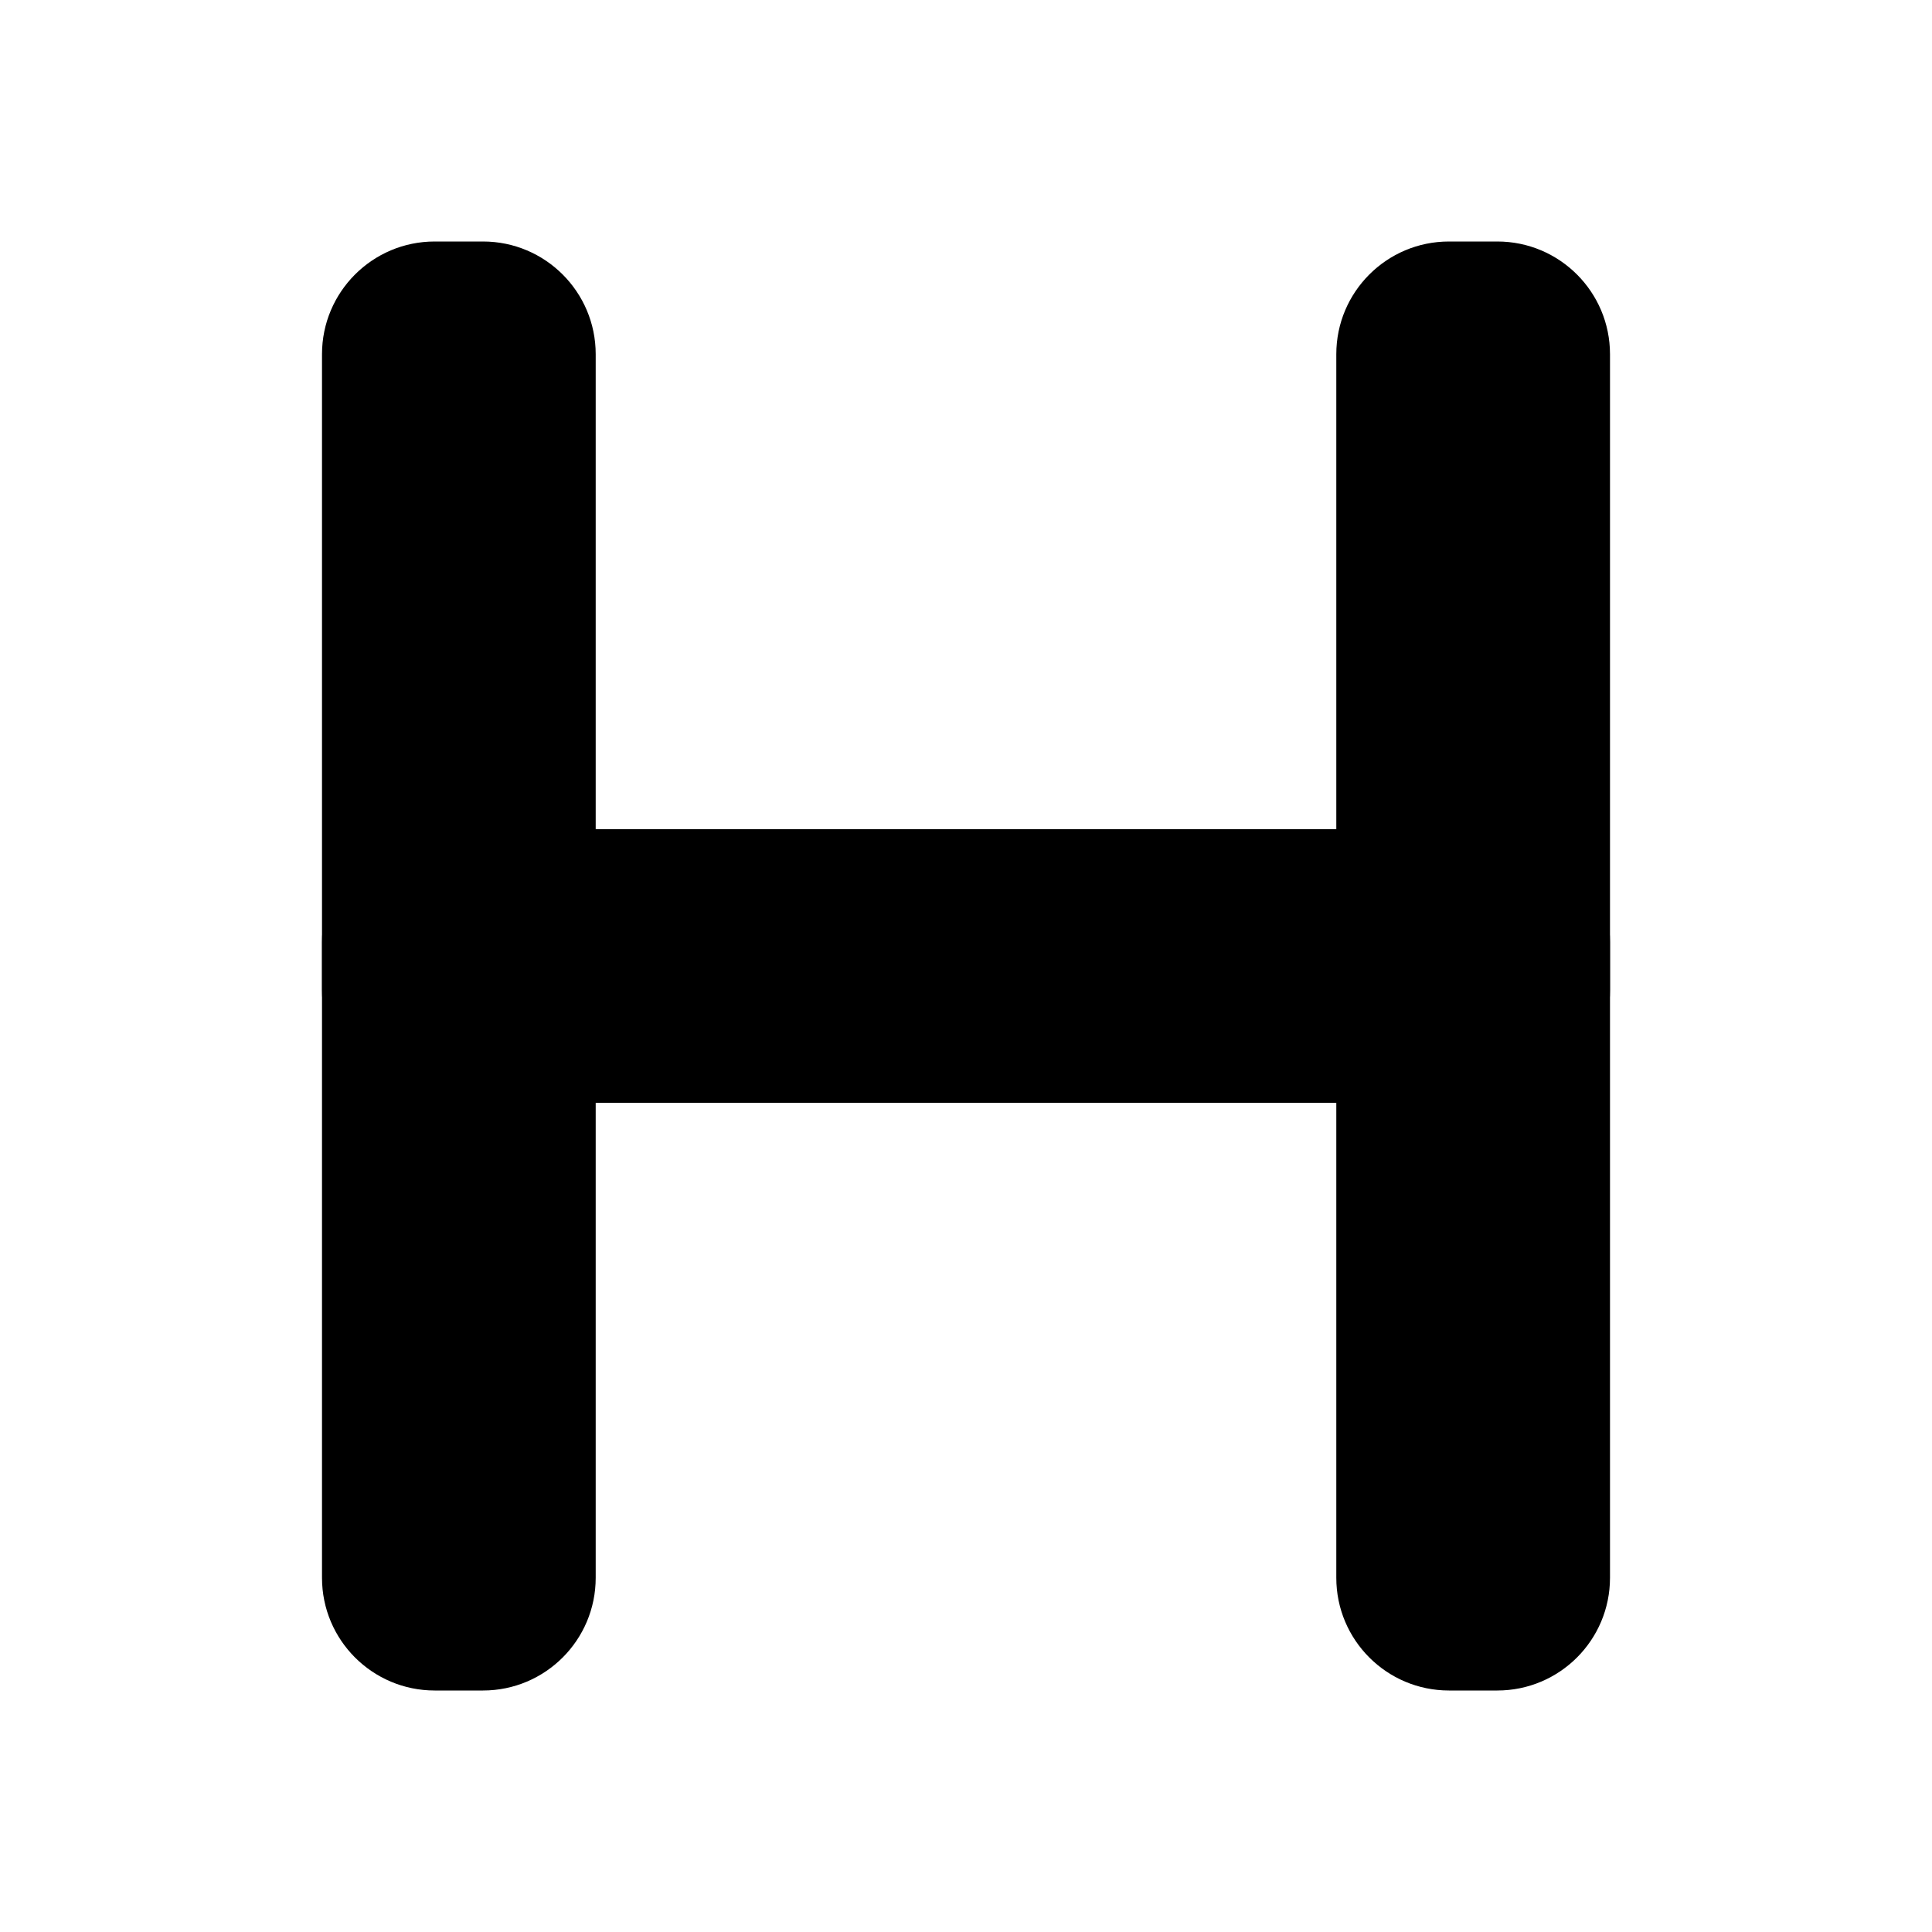
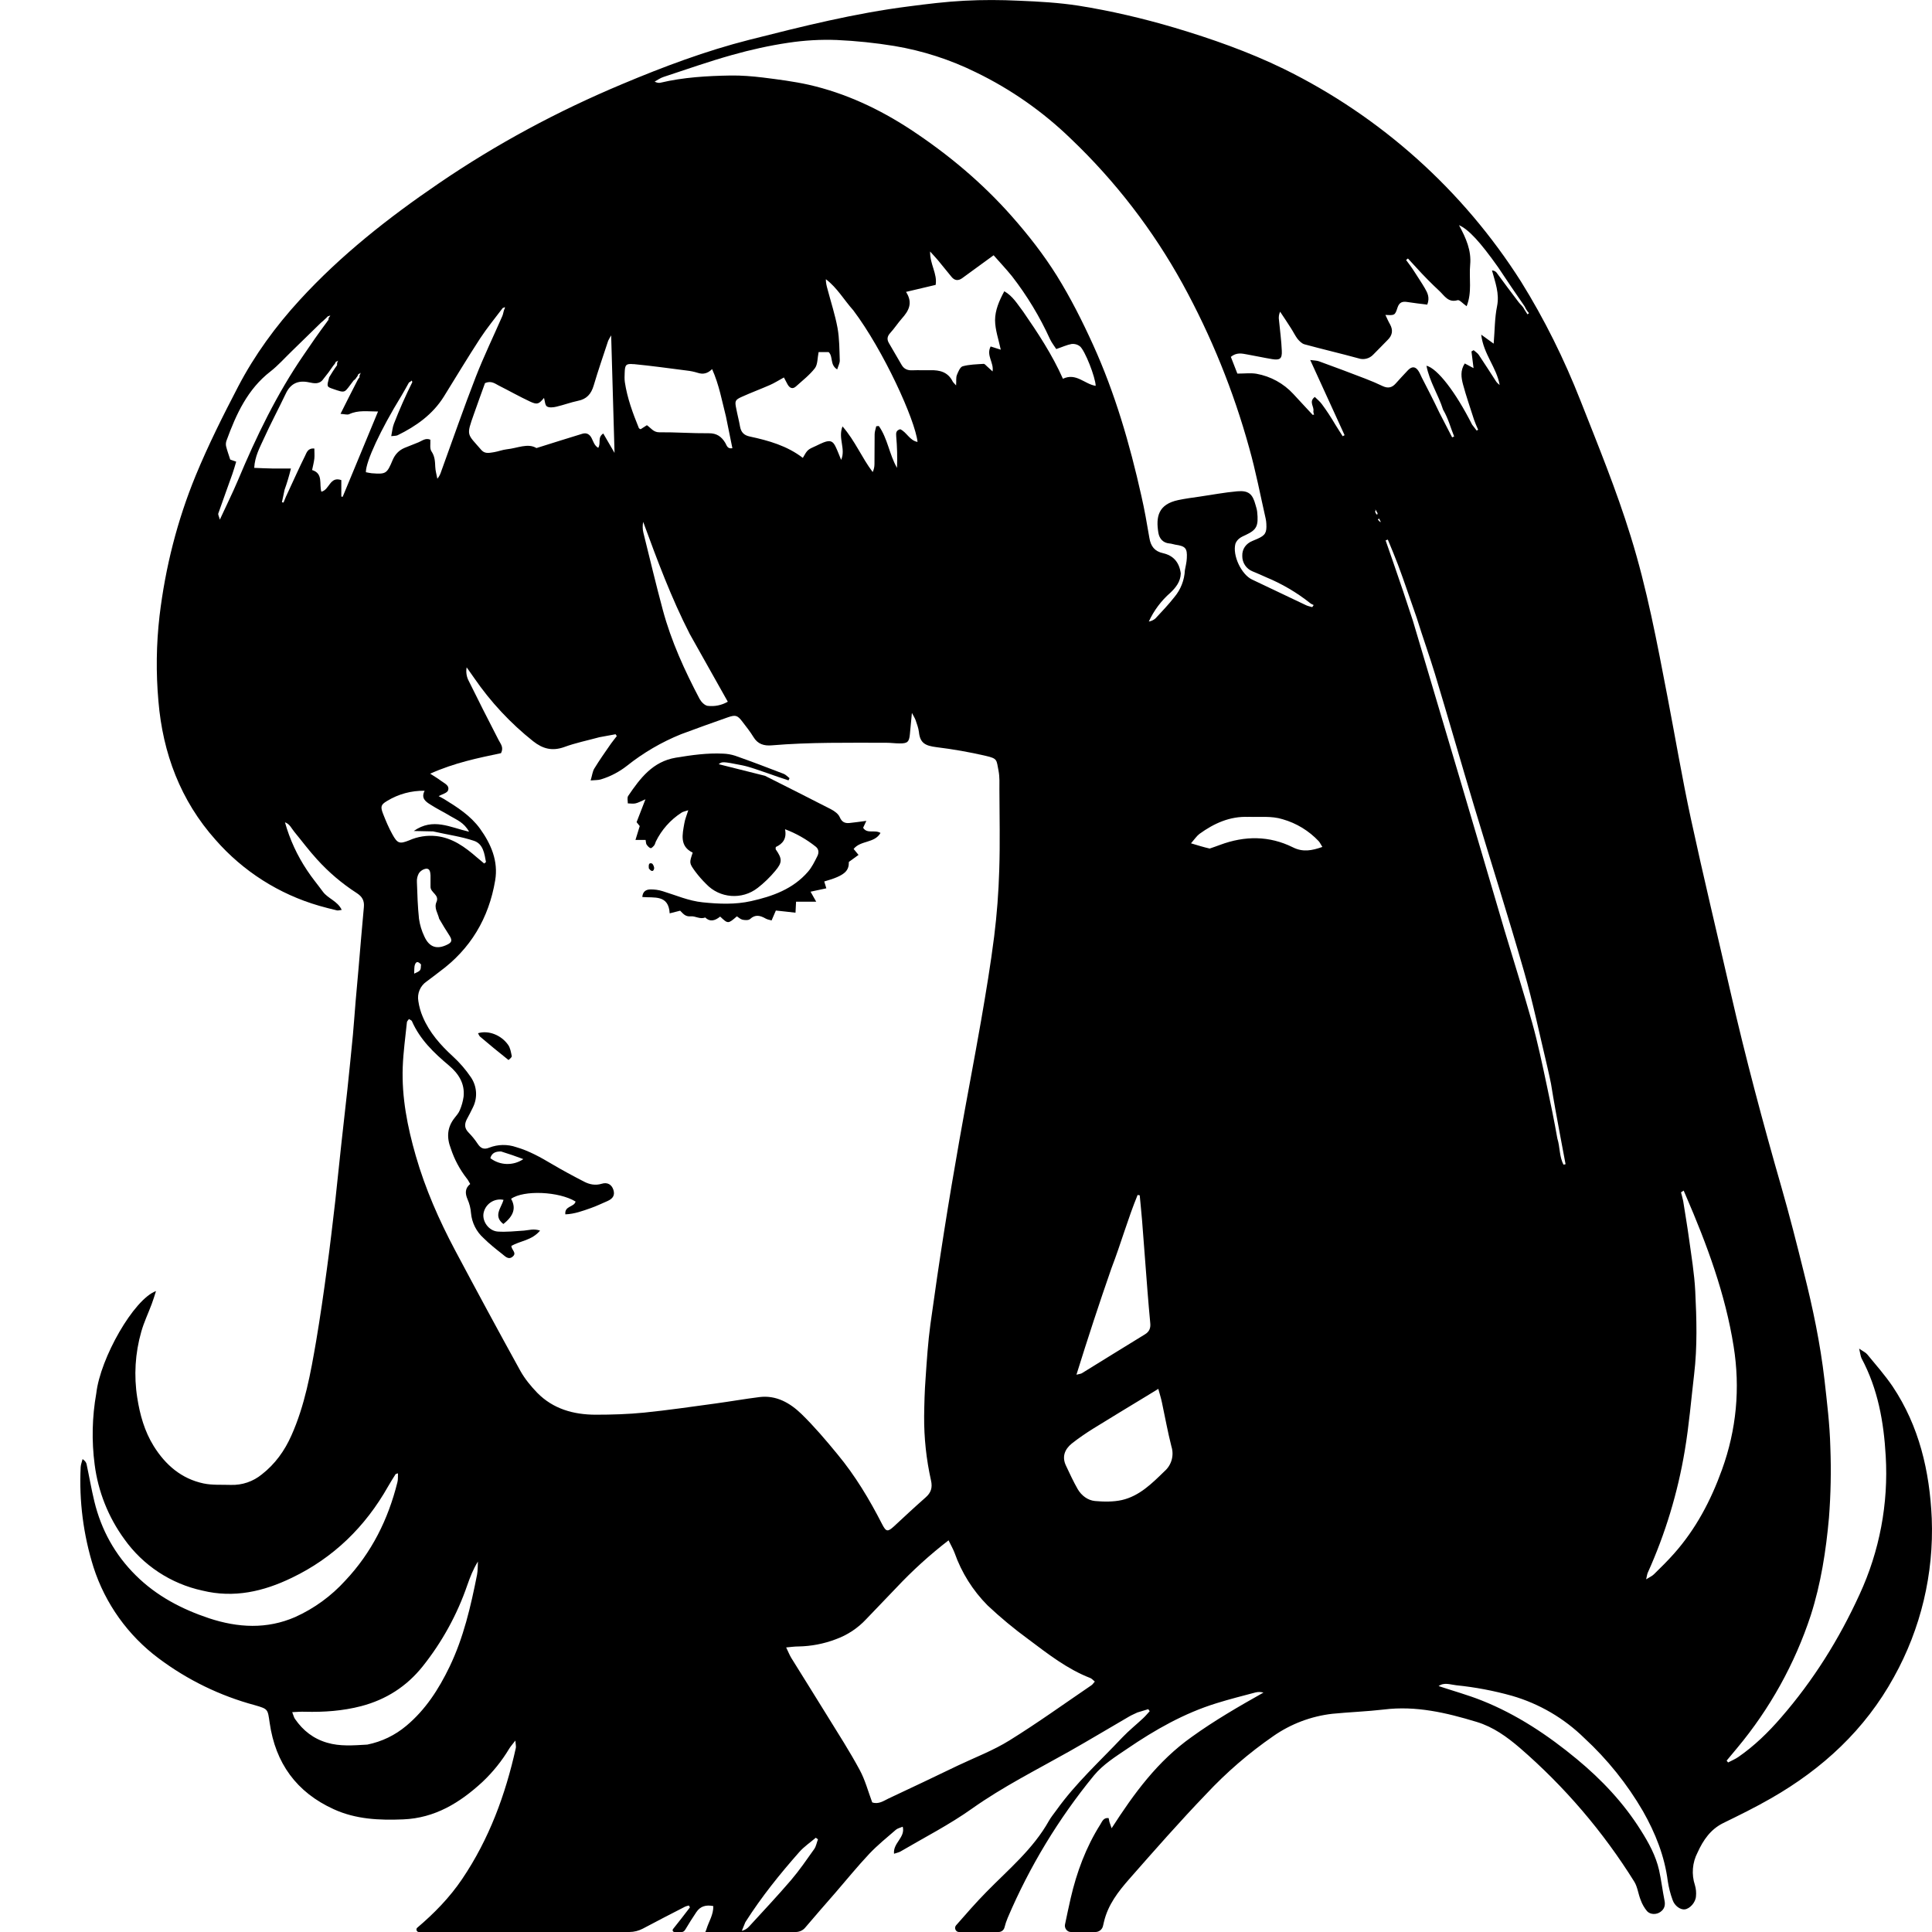
- <svg xmlns="http://www.w3.org/2000/svg" fill="currentColor" height="1em" style="flex:none;line-height:1" viewBox="0 0 24 24" width="1em">
-   <rect x="4" y="3" width="3.4" height="18" rx="1.4" />
-   <rect x="16.6" y="3" width="3.4" height="18" rx="1.4" />
-   <rect x="4" y="10.3" width="16" height="3.4" rx="1.4" />
+ <svg xmlns="http://www.w3.org/2000/svg" fill="currentColor" fill-rule="evenodd" height="1em" style="flex:none;line-height:1" viewBox="0 0 24 24" width="1em">
+   <path d="M5.938 12.835c.127-.039.285.02.373.143.028.038.036.092.046.14.003.014-.02.033-.04.05-.124-.098-.24-.194-.354-.291-.011-.01-.016-.027-.025-.042zM8.396 9.412c.195-.032.39-.06.588-.05a.54.54 0 01.148.026c.202.071.402.147.601.224.028.01.05.036.075.055l-.013.027a9.203 9.203 0 01-.26-.089c-.115-.038-.213-.077-.315-.098-.25-.05-.25-.046-.292-.014l.574.144c.275.139.55.276.823.417.042.022.09.057.107.098.026.06.063.076.117.072.066-.006.132-.017.213-.027l-.04.086c.051.08.142.02.216.064-.074.13-.247.09-.334.199l.061.074-.12.087c0 .106-.038.168-.306.243l.026.085-.196.042.07.124h-.25l-.007.137c-.081-.01-.161-.018-.244-.027l-.053.123c-.027-.008-.052-.011-.073-.023-.067-.038-.128-.056-.195.006-.019.017-.063.014-.093.008-.026-.006-.05-.029-.07-.042-.11.095-.11.095-.208.003-.057.046-.12.074-.186.011-.063.027-.123-.02-.178-.014-.07.007-.097-.035-.133-.07l-.13.033c-.013-.236-.194-.19-.34-.203.005-.072.05-.092.095-.094a.474.474 0 01.159.022c.164.05.32.12.496.138.203.021.405.029.601-.015.265-.059.52-.149.707-.365.049-.056.083-.127.117-.195.019-.038.02-.084-.02-.116a1.397 1.397 0 00-.382-.217c.024.12-.031.182-.115.221 0 .014-.004.025 0 .03.08.115.084.16-.007.267a1.39 1.39 0 01-.218.211.477.477 0 01-.641-.05 1.36 1.36 0 01-.133-.152c-.078-.107-.076-.108-.033-.236-.165-.08-.128-.226-.104-.364.008-.05.028-.096.049-.163-.04.014-.067.017-.087.032a.897.897 0 00-.316.357c-.007.016-.01.034-.02.047-.012.015-.034.038-.045.035-.02-.006-.037-.027-.05-.045-.008-.012-.007-.032-.012-.057h-.126l.053-.172a14.82 14.82 0 00-.039-.049l.11-.284c-.06.026-.091.044-.124.051-.03.007-.064 0-.095 0 0-.031-.01-.07.004-.092.149-.22.305-.428.593-.476z" />
+   <path d="M8.06 10.788c-.003-.038-.004-.075.037-.062.016.006.034.048.028.067-.01.04-.038.032-.064-.005z" />
+   <path clip-rule="evenodd" d="M11.981.009c.226-.012.453-.011.679 0 .247.01.495.024.74.062.401.064.798.157 1.19.273.463.138.92.299 1.356.511a7.31 7.31 0 012.948 2.642c.292.469.536.963.739 1.479.219.556.446 1.11.623 1.683.204.654.329 1.326.458 1.997.097.504.182 1.01.29 1.511.156.722.329 1.44.494 2.16.186.812.4 1.615.63 2.415.102.355.193.713.282 1.072.11.436.202.876.254 1.323.031.278.066.557.073.837a7.56 7.56 0 01-.017.88c-.037.413-.1.818-.226 1.212a5.017 5.017 0 01-.915 1.649l-.13.156.018.023c.043-.023.088-.041.127-.068.2-.138.373-.307.531-.49.4-.46.721-.973.975-1.529a3.59 3.59 0 00.325-1.72c-.024-.424-.097-.834-.3-1.213-.013-.027-.015-.06-.03-.121.05.035.082.048.101.072.107.13.22.258.315.398.33.494.46 1.052.486 1.64a3.75 3.75 0 01-.47 1.97c-.36.655-.887 1.14-1.526 1.506-.193.111-.394.21-.595.308-.157.078-.248.211-.318.365a.522.522 0 00-.033.406.359.359 0 01.013.139c-.005.077-.077.155-.14.162-.054.006-.125-.043-.15-.116a1.206 1.206 0 01-.06-.233c-.04-.314-.155-.6-.308-.87a3.906 3.906 0 00-.73-.91 2.129 2.129 0 00-.897-.524 4.093 4.093 0 00-.692-.131c-.075-.008-.15-.04-.22.01.18.06.363.11.538.18.434.173.82.43 1.18.728.308.255.58.543.794.884.098.155.186.315.227.496.027.123.042.25.067.375.013.062-.002.109-.053.144-.047.033-.122.034-.163-.01a.455.455 0 01-.08-.14c-.03-.073-.038-.159-.078-.225a7.314 7.314 0 00-1.423-1.664c-.16-.137-.329-.26-.537-.323-.376-.114-.753-.203-1.15-.154-.213.025-.427.032-.64.053a1.6 1.6 0 00-.736.278 5.14 5.14 0 00-.834.72c-.329.342-.642.699-.955 1.055-.136.155-.264.319-.314.531a5.227 5.227 0 00-.012.051.096.096 0 01-.09.076h-.31c-.046 0-.082-.048-.072-.094.023-.108.045-.216.07-.324.075-.325.19-.635.368-.917.024-.039.04-.088.104-.08l.01.049.027.077c.28-.435.571-.834.996-1.135.283-.204.584-.378.89-.55a.196.196 0 00-.098-.002c-.162.043-.325.084-.485.134-.402.124-.764.33-1.11.566-.147.1-.298.193-.414.333a7.314 7.314 0 00-1.07 1.767.845.845 0 00-.04.12.075.075 0 01-.072.056h-.494c-.04 0-.062-.051-.036-.082.123-.14.246-.282.377-.415.275-.281.58-.532.777-.884.027-.048.063-.09.095-.135.238-.333.54-.607.818-.902.082-.086.175-.16.26-.24.029-.027.053-.057.079-.085l-.018-.025-.135.041c-.034.017-.07.031-.102.05-.248.144-.494.292-.743.433-.408.23-.825.439-1.209.711-.281.2-.591.358-.889.533-.02.012-.044.015-.08.028-.015-.135.143-.201.108-.336-.033.014-.064.02-.085.038-.111.096-.227.19-.328.296-.148.157-.284.325-.425.488-.125.143-.25.286-.373.431A.153.153 0 019.89 24H8.762a.316.316 0 00.016-.042c.028-.09.085-.172.083-.28-.091-.018-.162.001-.212.077a4.45 4.45 0 00-.136.215c-.01.016-.024.03-.042.03h-.093c-.019 0-.029-.022-.017-.037.071-.088.14-.178.209-.268.001-.002-.006-.012-.012-.024-.014.004-.03.006-.045.013-.176.09-.352.181-.527.274a.363.363 0 01-.168.042H5.202c-.026 0-.039-.036-.019-.053.21-.178.402-.374.558-.605.335-.496.538-1.047.667-1.629.004-.02-.003-.043-.006-.091-.037.048-.059.072-.076.1a1.943 1.943 0 01-.334.415c-.28.258-.59.448-.983.464-.297.012-.588 0-.865-.127-.46-.21-.722-.57-.794-1.072-.025-.17-.017-.171-.182-.219A3.513 3.513 0 011.97 20.6a2.286 2.286 0 01-.808-1.13 3.569 3.569 0 01-.16-1.245c.002-.034.016-.067.024-.1.032.023.046.043.05.066.033.153.059.308.096.46.086.355.257.664.516.92.258.256.571.419.91.532.358.118.717.138 1.07-.016a1.89 1.89 0 00.621-.452c.328-.348.533-.76.648-1.223.009-.034.005-.071.007-.11-.015.006-.026.006-.03.011-.031.05-.064.1-.093.152-.284.502-.679.887-1.196 1.135-.351.17-.718.255-1.11.159a1.607 1.607 0 01-.971-.64 2.006 2.006 0 01-.368-.924 2.903 2.903 0 01.02-.886c.05-.439.466-1.17.742-1.271-.02.063-.035.112-.053.16-.043.116-.097.227-.13.345a1.901 1.901 0 00-.05.82c.033.212.09.416.204.6.147.236.346.407.62.465.11.023.225.014.338.018a.576.576 0 00.386-.131c.164-.128.282-.292.366-.481.168-.375.24-.777.309-1.179.05-.296.093-.594.133-.893.039-.281.071-.563.104-.845.026-.232.048-.464.074-.696.024-.228.052-.455.076-.683.024-.227.047-.455.069-.683.013-.14.022-.28.034-.42l.037-.417c.022-.25.041-.5.065-.748.008-.082-.02-.132-.09-.177a2.46 2.46 0 01-.492-.418c-.1-.109-.188-.228-.282-.342-.035-.042-.056-.097-.116-.118a2.084 2.084 0 00.275.597c.06.092.131.176.196.265.063.086.182.115.234.226-.028.003-.046.01-.06.006a4.74 4.74 0 01-.22-.057 2.71 2.71 0 01-1.287-.819c-.435-.487-.656-1.076-.71-1.723a5.206 5.206 0 01.014-1.06c.072-.602.22-1.186.45-1.745.155-.376.338-.741.526-1.102.205-.393.466-.75.765-1.076.512-.559 1.104-1.024 1.726-1.448.717-.49 1.478-.898 2.277-1.233C8.244.828 8.767.632 9.31.494c.655-.166 1.31-.33 1.982-.415.229-.03.458-.058.688-.07zm-1.847 22.82c-.07.06-.147.111-.207.18-.238.27-.464.549-.668.869l-.044.108a.177.177 0 00.093-.057c.174-.19.351-.378.519-.574.104-.122.195-.255.288-.386.024-.034.03-.08.046-.12l-.027-.02zm1.65-3.695a5.51 5.51 0 00-.653.593l-.37.386a.963.963 0 01-.377.25 1.372 1.372 0 01-.467.09c-.044 0-.087.006-.151.012.028.058.043.097.064.131.15.242.301.482.45.724.136.22.276.438.399.666.068.125.105.267.156.404.077.027.14-.018.202-.048.29-.135.579-.274.867-.412.213-.101.437-.186.636-.31.347-.215.68-.455 1.018-.685.015-.01.026-.028.042-.046-.023-.019-.038-.037-.056-.044-.287-.111-.527-.3-.77-.482a5.319 5.319 0 01-.506-.42 1.757 1.757 0 01-.41-.653c-.019-.049-.045-.095-.075-.156zm-5.847.264c-.06.096-.097.194-.132.293a3.38 3.38 0 01-.555 1.01c-.2.25-.455.412-.762.493-.23.06-.464.076-.7.07-.048-.002-.097.002-.158.005.016.04.021.066.035.085.1.145.23.246.4.295.157.046.316.034.498.023.181-.037.343-.115.485-.234.238-.199.402-.454.536-.732.175-.363.264-.751.342-1.144.01-.053.008-.11.011-.164zm14.945-4.586c.008.029.016.057.027.107.024.155.051.31.072.464.03.219.067.437.078.657.017.344.027.689-.014 1.033-.037.315-.063.633-.116.946a6.153 6.153 0 01-.46 1.518c-.008.018-.01.039-.02.082.047-.03.077-.042.098-.064.085-.083.17-.167.248-.255.271-.305.458-.66.596-1.043.18-.498.228-1.011.145-1.531-.103-.65-.33-1.263-.597-1.881a9.055 9.055 0 00-.024-.055l-.033.022zM5.797 8.29a.26.26 0 00.018.153c.124.251.25.501.379.75.025.049.066.09.03.163-.284.06-.578.119-.88.255.059.038.097.06.132.087.042.032.112.058.09.12-.01.033-.075.048-.117.072.017.01.043.021.067.036.166.102.33.207.447.368.138.192.229.404.188.644-.079.469-.306.85-.69 1.132-.054.04-.106.083-.161.122a.243.243 0 00-.103.245.77.77 0 00.055.195c.083.196.22.35.375.492.083.076.159.164.222.257a.37.37 0 01.025.377c-.023.05-.05.099-.076.148-.03.06-.028.111.022.162.041.042.08.089.112.138.038.058.078.079.147.05a.486.486 0 01.333-.006c.16.046.302.126.444.21.13.077.264.149.4.219.067.035.14.05.219.026.071-.022.124.01.145.076.02.064-.003.108-.074.139-.07.03-.137.063-.209.088-.1.035-.201.073-.314.077-.013-.107.11-.088.127-.159-.206-.126-.643-.145-.801-.034.063.112.035.21-.096.313-.13-.1-.025-.202.002-.3a.209.209 0 00-.249.17c-.015.101.067.216.178.224.108.007.218-.005.326-.012.06-.005.12-.027.199 0-.103.123-.248.127-.357.19.002.05.07.086.019.131-.053.048-.095-.001-.132-.03-.08-.063-.16-.126-.231-.197a.474.474 0 01-.157-.311.52.52 0 00-.043-.172c-.032-.074-.032-.137.033-.19-.018-.03-.028-.053-.045-.072a1.222 1.222 0 01-.196-.369c-.053-.137-.046-.264.048-.381.024-.03.05-.06.064-.095a.664.664 0 00.047-.168c.017-.165-.064-.287-.182-.387-.186-.156-.36-.322-.46-.551-.005-.011-.024-.017-.037-.026-.011.017-.024.027-.025.038-.019.185-.045.37-.052.557-.014.377.058.743.162 1.104.118.41.289.798.488 1.173.267.502.537 1.002.812 1.5.055.098.13.189.208.27.198.202.452.272.724.273.202 0 .404-.006.605-.026.295-.03.59-.073.884-.113.183-.025.365-.057.548-.08.21-.026.38.073.522.21.16.156.305.327.447.5.22.265.397.56.554.867.05.098.07.1.147.03.13-.121.26-.242.394-.36.067-.059.088-.12.067-.213a3.535 3.535 0 01-.085-.796c.002-.157.006-.314.018-.471.015-.224.03-.45.06-.672a59.114 59.114 0 01.362-2.298c.087-.493.182-.984.268-1.477.06-.347.118-.694.162-1.043.034-.273.055-.55.063-.825.011-.332.003-.665.002-.998 0-.077.004-.155-.01-.23-.028-.142-.01-.155-.162-.19a5.826 5.826 0 00-.607-.107c-.146-.018-.207-.053-.221-.19-.006-.049-.025-.098-.041-.146-.009-.025-.024-.048-.046-.09l-.025.264c-.009.096-.029.116-.127.115-.055 0-.11-.008-.164-.008-.476 0-.952-.008-1.426.032-.095.008-.173-.015-.226-.103-.04-.066-.088-.126-.134-.186-.063-.084-.086-.093-.182-.06-.195.068-.388.138-.582.21a2.71 2.71 0 00-.675.394.986.986 0 01-.323.168c-.033.01-.07.008-.127.013.02-.066.024-.114.047-.15.064-.105.135-.205.205-.306.023-.033.049-.063.073-.095l-.015-.023-.201.037c-.146.04-.296.07-.437.122-.148.053-.266.023-.386-.072a3.623 3.623 0 01-.733-.786l-.093-.132zm8.592 8.963l-.147.09c-.22.134-.44.266-.659.402-.093.058-.184.12-.27.188-.085.07-.124.161-.072.272.047.1.093.2.147.294.047.08.124.138.213.147.11.01.228.012.336-.012.217-.05.372-.205.528-.357a.291.291 0 00.087-.308c-.046-.18-.079-.365-.118-.547-.011-.052-.027-.103-.045-.169zm-.257-2.409c-.12.291-.205.597-.325.91-.151.433-.294.87-.435 1.323.036-.01.054-.01.067-.018.261-.16.522-.324.785-.484.054-.033.071-.078.065-.138-.012-.13-.024-.262-.034-.393l-.068-.886c-.008-.103-.02-.206-.029-.31-.009 0-.017-.002-.026-.004zm3.081-8.13l.099.285c.08.231.159.463.24.714l.58 1.952c.187.63.372 1.262.558 1.893.114.382.235.762.343 1.146.072.257.126.519.186.799.044.206.087.413.127.64.034.106.023.226.077.325l.025-.006-.068-.362c-.038-.206-.077-.412-.113-.638-.015-.07-.029-.141-.046-.211-.095-.396-.177-.796-.29-1.187-.196-.685-.413-1.364-.618-2.046-.165-.549-.322-1.1-.488-1.648-.069-.227-.15-.45-.226-.695l-.117-.336c-.037-.107-.075-.216-.115-.322-.04-.106-.084-.21-.127-.314a7.558 7.558 0 01-.027.01zM6.225 14.304c-.063-.001-.115.014-.134.083a.35.35 0 00.41.012 4.533 4.533 0 00-.276-.095zM5.23 11.98c-.026-.027-.057-.048-.075.002-.012.032-.007.07-.01.113.082-.037.082-.037.085-.115zm.062-1.189a.135.135 0 00-.088.056.197.197 0 00-.025.11c.005.152.01.306.026.457a.751.751 0 00.066.218c.061.136.157.167.288.101.055-.027.06-.054.025-.11a4.52 4.52 0 01-.129-.211c-.015-.068-.066-.131-.033-.207.04-.09-.076-.116-.074-.19V10.874c-.003-.038-.006-.087-.056-.083zm-.017-.968a.867.867 0 00-.467.127c-.076.045-.084.07-.05.158.034.087.07.173.115.254.064.117.09.125.21.077a.657.657 0 01.336-.053c.202.022.357.136.504.264l.092.077c.007-.006.014-.013.022-.018-.019-.105-.035-.226-.149-.264-.157-.053-.324-.075-.508-.117l-.24-.005c.24-.169.452-.044.687.009-.063-.115-.153-.147-.23-.193-.082-.05-.17-.092-.25-.144-.06-.037-.12-.08-.072-.172zm10.233.325c-.23-.01-.427.08-.608.211-.034.026-.06.065-.105.117.087.026.15.046.232.065.044-.015.088-.03.13-.046.306-.114.61-.115.904.031.126.063.237.04.366-.005-.02-.031-.03-.054-.045-.071a.986.986 0 00-.448-.273c-.14-.044-.284-.024-.426-.03zM7.99 6.483a.308.308 0 00.002.133c.08.321.156.643.242.962.104.387.27.75.456 1.103.02.037.061.08.098.087a.404.404 0 00.253-.051l-.472-.84c-.23-.448-.405-.92-.579-1.394zM10.397.497c-.2-.008-.405.004-.603.034-.236.035-.47.087-.7.152-.287.08-.569.18-.852.273-.04.013-.074.038-.11.058.028.014.05.018.07.014.287-.068.58-.085.873-.09.134-.002.269.009.402.025.19.024.382.048.57.09.456.104.874.3 1.265.556.464.306.888.66 1.257 1.078.205.232.395.475.56.739.17.274.315.561.449.856.273.601.456 1.232.6 1.876.04.173.07.348.1.524.017.104.065.167.17.19.122.028.2.105.22.251-.003.102-.06.174-.129.24a1.065 1.065 0 00-.268.358.164.164 0 00.083-.039c.08-.086.162-.172.235-.265a.56.56 0 00.13-.333c.009-.05.022-.1.024-.15.007-.124-.017-.15-.143-.168-.025-.004-.049-.014-.073-.015-.082-.007-.125-.063-.137-.131-.033-.198-.004-.355.247-.408.086-.018.174-.03.26-.042.158-.023.315-.053.473-.067.14-.012.19.033.226.167.008.029.018.057.021.087.019.179-.008.225-.141.288-.027.013-.055.024-.078.042a.148.148 0 00-.051.067c-.039.144.073.382.206.445l.673.32c.023.011.05.015.075.023l.018-.026c-.015-.008-.032-.013-.044-.024a2.27 2.27 0 00-.544-.32 4.898 4.898 0 00-.173-.075.203.203 0 01-.126-.191c-.003-.085.045-.154.128-.187l.059-.025c.099-.044.118-.076.112-.187a.384.384 0 00-.008-.063c-.067-.294-.123-.59-.205-.88a9.478 9.478 0 00-.826-2.036 7.465 7.465 0 00-1.39-1.805 4.536 4.536 0 00-1.177-.824 3.656 3.656 0 00-1.016-.328 6.155 6.155 0 00-.712-.074zm6.719 5.955c.01.014.018.028.038.034l-.022-.044-.016.01zM4.103 3.917a.062.062 0 01-.03.012.455.455 0 01-.04.039c-.01.01-.02.02-.045.04l-.363.354c-.088.085-.17.178-.266.253-.284.22-.425.53-.544.855a.132.132 0 00-.007.071c.013.055.033.108.052.168l.074.026c-.017.056-.03.105-.047.152-.058.164-.118.327-.175.491-.005.015.008.036.019.077.08-.175.158-.33.225-.489.228-.544.484-1.074.819-1.561.09-.133.182-.266.283-.401.004-.006.007-.013.022-.03.001-.016.003-.032.015-.04l.008-.017zm12.976 2.408a.023.023 0 01.009.019.073.073 0 00-.006.01.188.188 0 00.007.02l.018.022c.002-.007.007-.016.005-.021-.003-.01-.012-.018-.02-.038a1.331 1.331 0 01-.013-.012zM4.199 4.48c-.003.004-.008.008-.027.014-.005.013-.011.025-.031.047a2.085 2.085 0 01-.124.167c-.048.07-.116.055-.181.041-.134-.028-.228.016-.287.143-.089.187-.187.37-.273.56-.049.108-.11.216-.118.36.081.003.154.007.228.008h.228a2.563 2.563 0 01-.079.264c-.01.052-.022.103-.033.155l.02.004c.018-.046.037-.092.067-.153.066-.142.13-.285.2-.426.02-.04.034-.1.116-.092 0 .043.004.084 0 .124-.005.045-.017.09-.028.143.141.043.086.174.115.269.102-.022.104-.195.248-.144v.205l.017.002.439-1.059c-.13 0-.246-.02-.358.033-.024.011-.058-.001-.108-.004.075-.15.139-.278.211-.417a.128.128 0 01.025-.036c0-.015-.001-.03.008-.038l.006-.02c-.005.006-.01.011-.028.017-.004.012-.009.024-.026.045a.085.085 0 01-.032.033c-.123.157-.09.164-.258.106-.079-.027-.078-.028-.047-.144.028-.046.056-.093.098-.15 0-.016-.001-.032.007-.042L4.2 4.48zm2.073-.67c-.003.006-.007.011-.027.016-.094.125-.194.246-.28.377-.155.238-.301.481-.451.723-.14.224-.345.368-.575.481-.017.008-.04.006-.079.011.012-.059.016-.109.033-.153a6.076 6.076 0 01.229-.518l-.007-.02a.138.138 0 01-.035.025c-.028.05-.055.1-.093.164-.26.424-.443.817-.442.95.024.004.048.011.073.013.177.013.188.007.26-.165.03-.07.077-.12.147-.15l.175-.07c.044-.018.085-.057.146-.032.003.05-.01.11.014.145.042.062.044.125.047.193.002.049.017.098.026.147.029-.034.039-.065.05-.097.142-.39.277-.782.428-1.17.1-.256.22-.504.33-.756.013-.03.013-.067.03-.092V3.81zm3.987-.34c0 .045.01.084.021.123.042.16.094.318.124.48.024.133.023.27.028.406 0 .033-.019.067-.032.11-.094-.058-.047-.158-.106-.215h-.125c-.015.072-.01.152-.046.2-.066.085-.155.154-.236.227-.043.038-.078.018-.103-.025l-.046-.087c-.065.035-.117.069-.172.093-.116.051-.235.095-.35.147-.085.038-.09.053-.07.147.014.075.034.148.047.223.013.072.05.109.123.124.233.05.462.115.657.265.058-.102.058-.102.168-.151.03-.014.06-.03.092-.042.08-.03.115-.017.15.06.023.048.041.098.066.158.06-.14-.042-.267.017-.416.157.18.24.39.375.567a.235.235 0 00.022-.098c.002-.124 0-.247.002-.371 0-.034.013-.067.02-.1l.032-.003c.11.155.13.354.226.52a3.036 3.036 0 00-.01-.392c-.004-.045 0-.074.05-.088.08.036.116.14.215.158-.03-.275-.423-1.137-.798-1.635-.114-.127-.2-.28-.34-.386zm-2.667.696c-.019.034-.03.05-.037.067-.061.185-.125.37-.18.556-.031.105-.087.169-.195.19-.09.019-.178.052-.268.073-.038.009-.089.015-.118-.003-.024-.016-.025-.069-.036-.106-.064.076-.082.087-.17.047-.133-.062-.262-.135-.393-.201-.048-.025-.093-.063-.17-.03-.043.12-.091.25-.137.382-.099.28-.087.242.095.453.046.048.102.03.154.023.054-.009.106-.03.16-.036.13-.013.26-.08.367-.015.204-.064.387-.122.571-.178.05-.015.089.005.114.054.022.042.034.093.082.121.038-.056-.013-.128.063-.178l.14.241-.042-1.46zm.278.358c-.096-.01-.107.01-.11.108-.002.038-.003.078.002.115.03.2.099.386.174.57.002.006.012.01.022.015l.078-.05c.052.036.081.088.153.088.205-.002.41.014.616.012.099-.001.158.042.205.12.018.03.024.077.088.066l-.08-.394c-.05-.195-.085-.395-.172-.589-.057.057-.114.068-.18.046a.72.72 0 00-.135-.028c-.22-.028-.44-.059-.66-.08zm10.254-1.727c.089.163.155.316.139.491-.016.168.026.342-.044.516-.047-.033-.088-.082-.112-.075-.117.035-.164-.057-.227-.115a4.772 4.772 0 01-.286-.29l-.104-.113a4.856 4.856 0 01-.023.019c.035.046.07.093.11.156.04.064.084.127.122.193.034.058.065.118.031.205-.082-.01-.164-.019-.246-.032-.06-.01-.101 0-.124.07-.031.098-.037.096-.15.09.02.042.036.08.057.116.041.074.03.138-.03.196-.06.06-.118.122-.178.181a.175.175 0 01-.185.046c-.222-.061-.447-.113-.67-.174-.032-.009-.063-.04-.086-.068-.03-.04-.052-.087-.08-.13-.044-.07-.09-.138-.136-.207a.18.18 0 00-.014.105c.012.127.03.253.035.38.005.1-.024.12-.121.104-.104-.017-.206-.04-.31-.058-.064-.012-.131-.028-.202.03l.081.208c.09 0 .166-.01.237.002a.819.819 0 01.458.251c.078.083.154.168.241.26l.018-.005c-.004-.006-.008-.013-.01-.04.014-.056-.062-.118.018-.178.031.03.064.057.088.09.058.078.111.159.169.257l.089.141.024-.013a2093.819 2093.819 0 01-.427-.934c.055.007.083.007.108.016.193.07.385.142.577.216.074.028.147.06.219.094.062.028.112.018.157-.033.05-.056.102-.112.154-.167.05-.051.095-.046.132.014.016.025.026.053.04.08.071.138.143.277.217.433l.159.308.025-.011c-.044-.106-.07-.218-.138-.334-.057-.182-.168-.346-.206-.545.136.034.362.326.567.732l.057.074.018-.011a1.563 1.563 0 01-.052-.127c-.046-.145-.097-.29-.136-.436-.022-.083-.036-.173.022-.26l.109.058-.026-.207.027-.016c.022.02.05.036.065.06.073.108.143.22.215.33.01.016.029.029.043.043-.036-.217-.2-.38-.229-.626l.155.112c.014-.166.012-.319.042-.465.032-.158-.023-.297-.063-.445.024.004.036.006.055.025.092.124.183.249.277.371.02.027.05.047.069.087l.04.063.019-.015a.293.293 0 01-.053-.082 27.922 27.922 0 01-.332-.49c-.221-.311-.363-.467-.485-.521zm-6.57.327c-.003.161.092.275.069.415l-.368.087c.09.139.032.237-.052.331-.05.057-.092.122-.143.178-.037.04-.046.078-.018.126l.16.275c.029.048.072.066.128.064.076-.003.152 0 .228-.001.116-.003.216.022.275.137.006.014.02.024.044.052.004-.059-.003-.098.01-.13.016-.04.04-.099.072-.108.084-.023.173-.024.26-.03.013-.001.027.018.04.029l.071.065c.019-.11-.082-.198-.024-.31l.126.04c-.026-.123-.07-.245-.071-.366 0-.123.051-.243.115-.36.107.062.16.156.234.253.183.265.36.533.494.834.165-.078.27.068.407.088-.003-.106-.133-.441-.197-.492a.142.142 0 00-.102-.028c-.06.011-.119.039-.191.063-.025-.039-.056-.078-.077-.122a3.936 3.936 0 00-.473-.783c-.076-.094-.16-.182-.228-.26l-.391.285c-.049.035-.094.03-.132-.017l-.169-.207c-.025-.03-.053-.059-.097-.108z" />
</svg>
